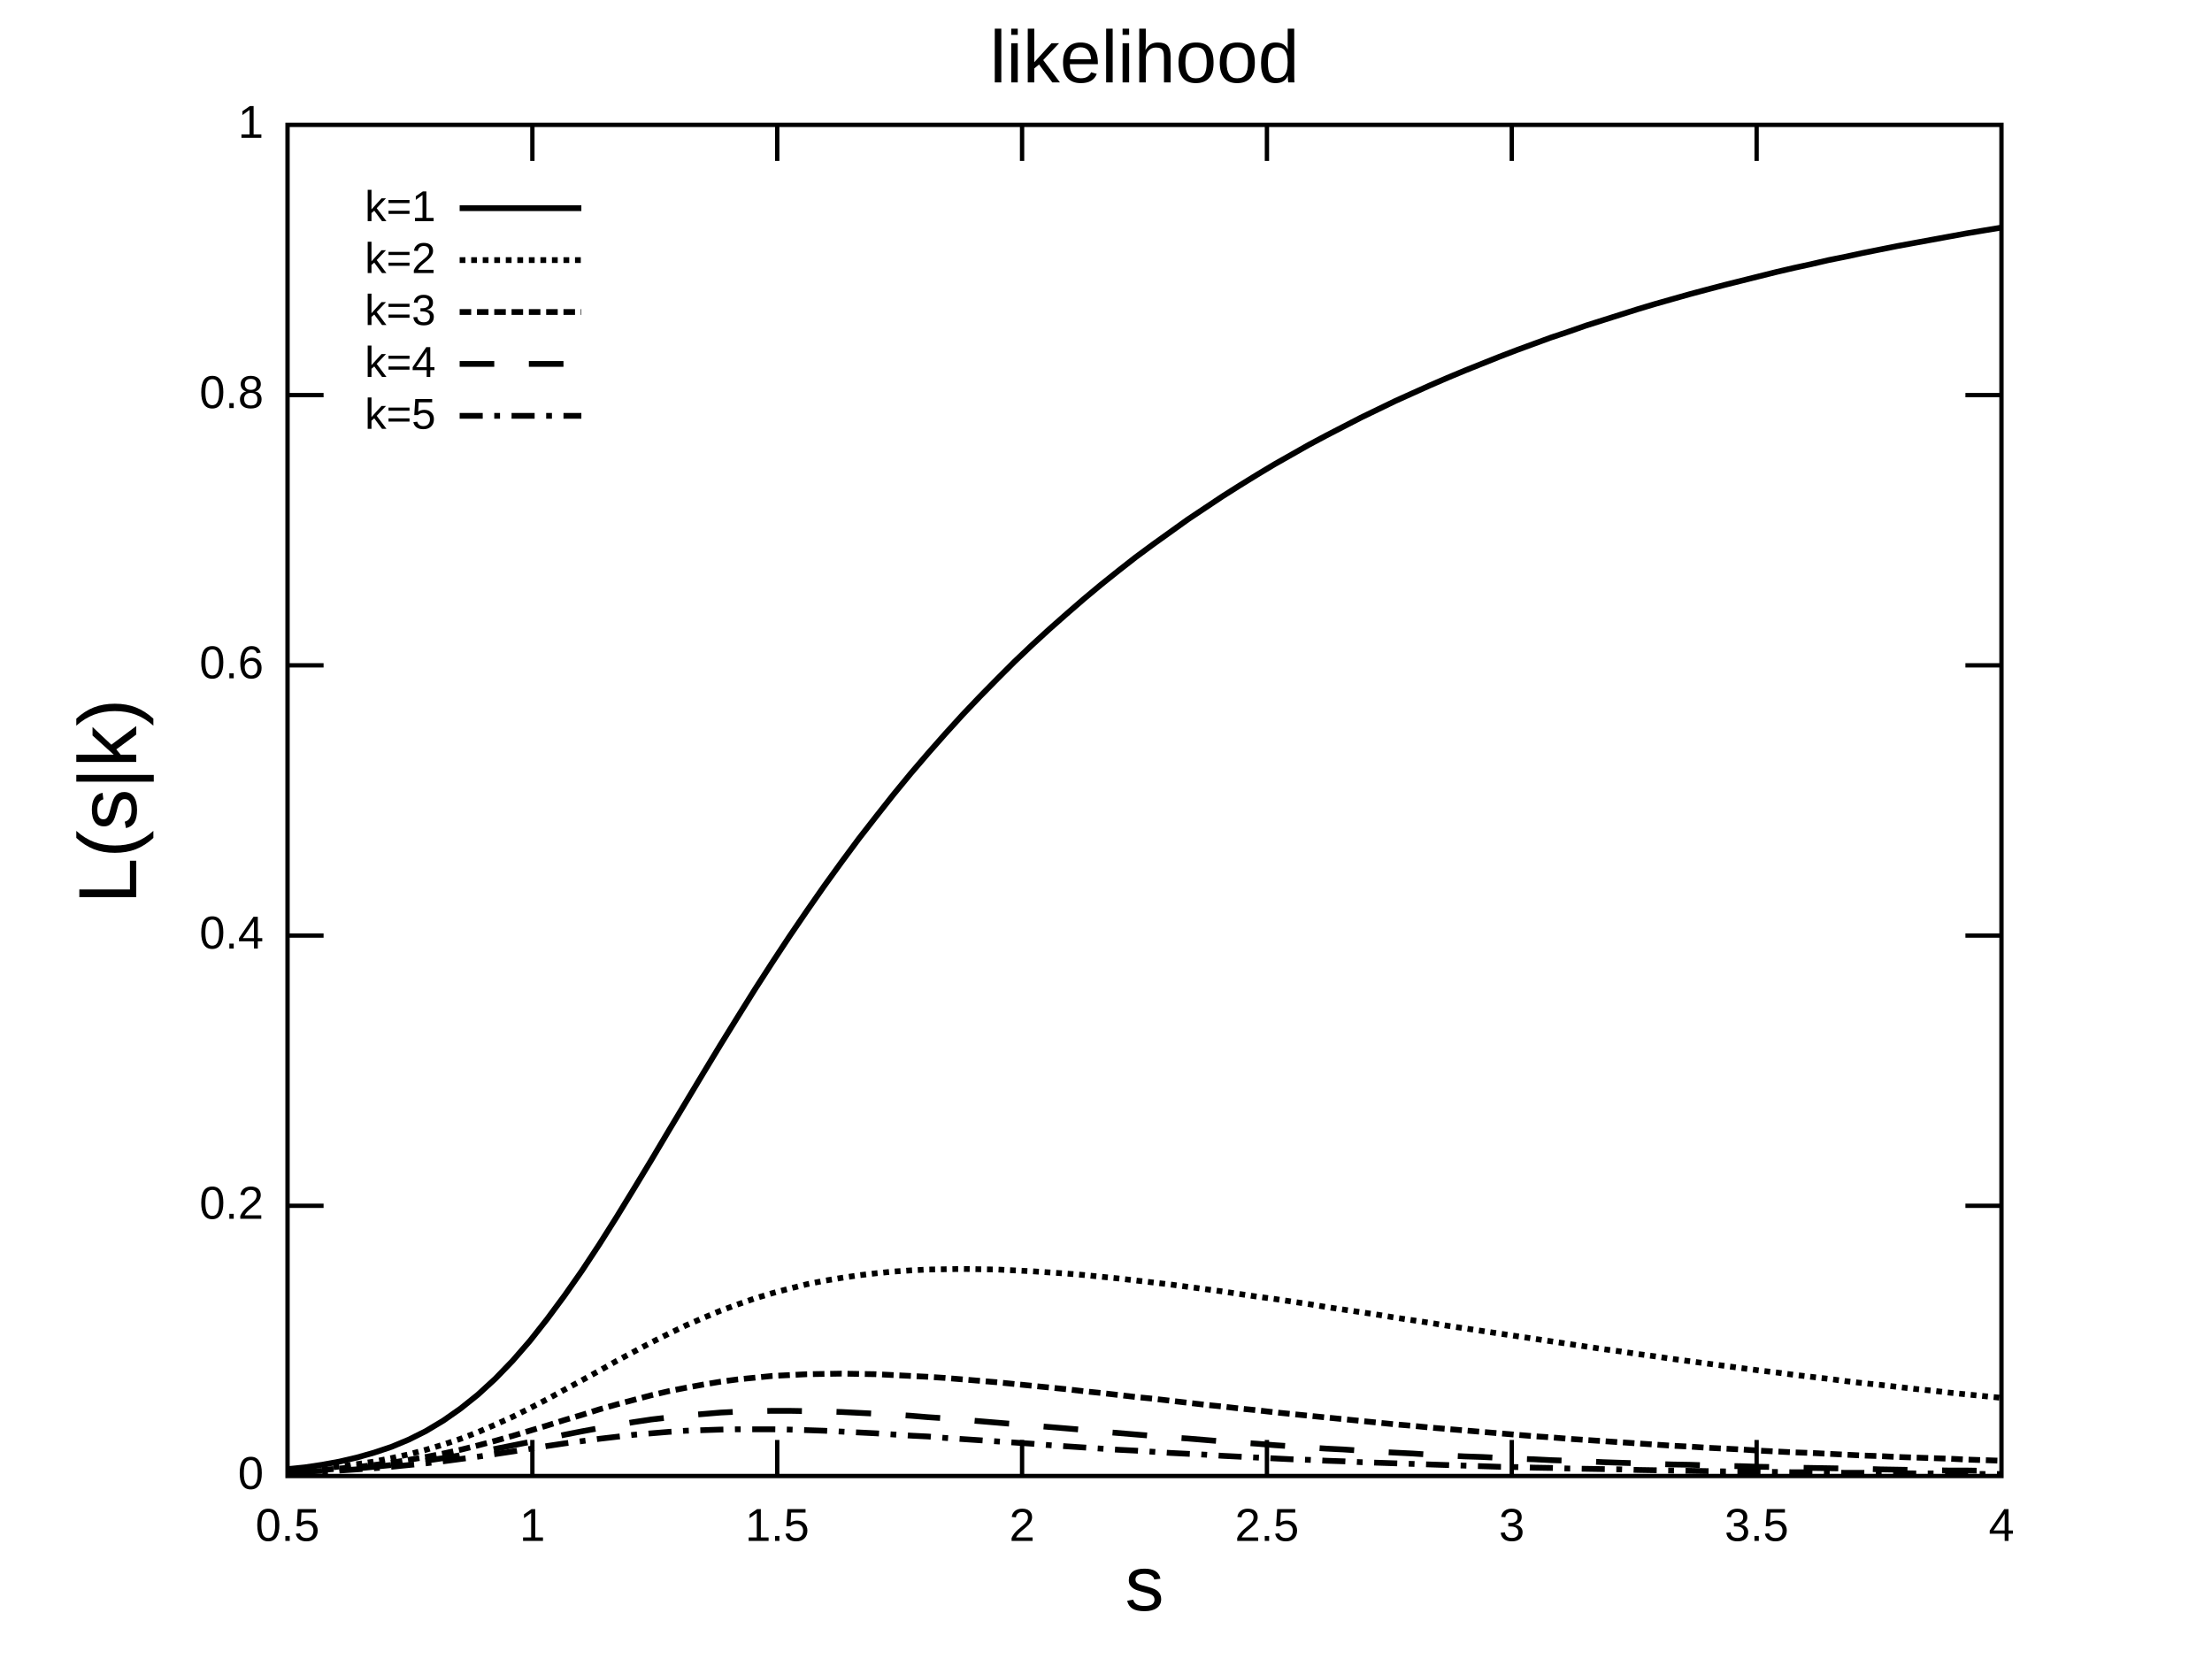
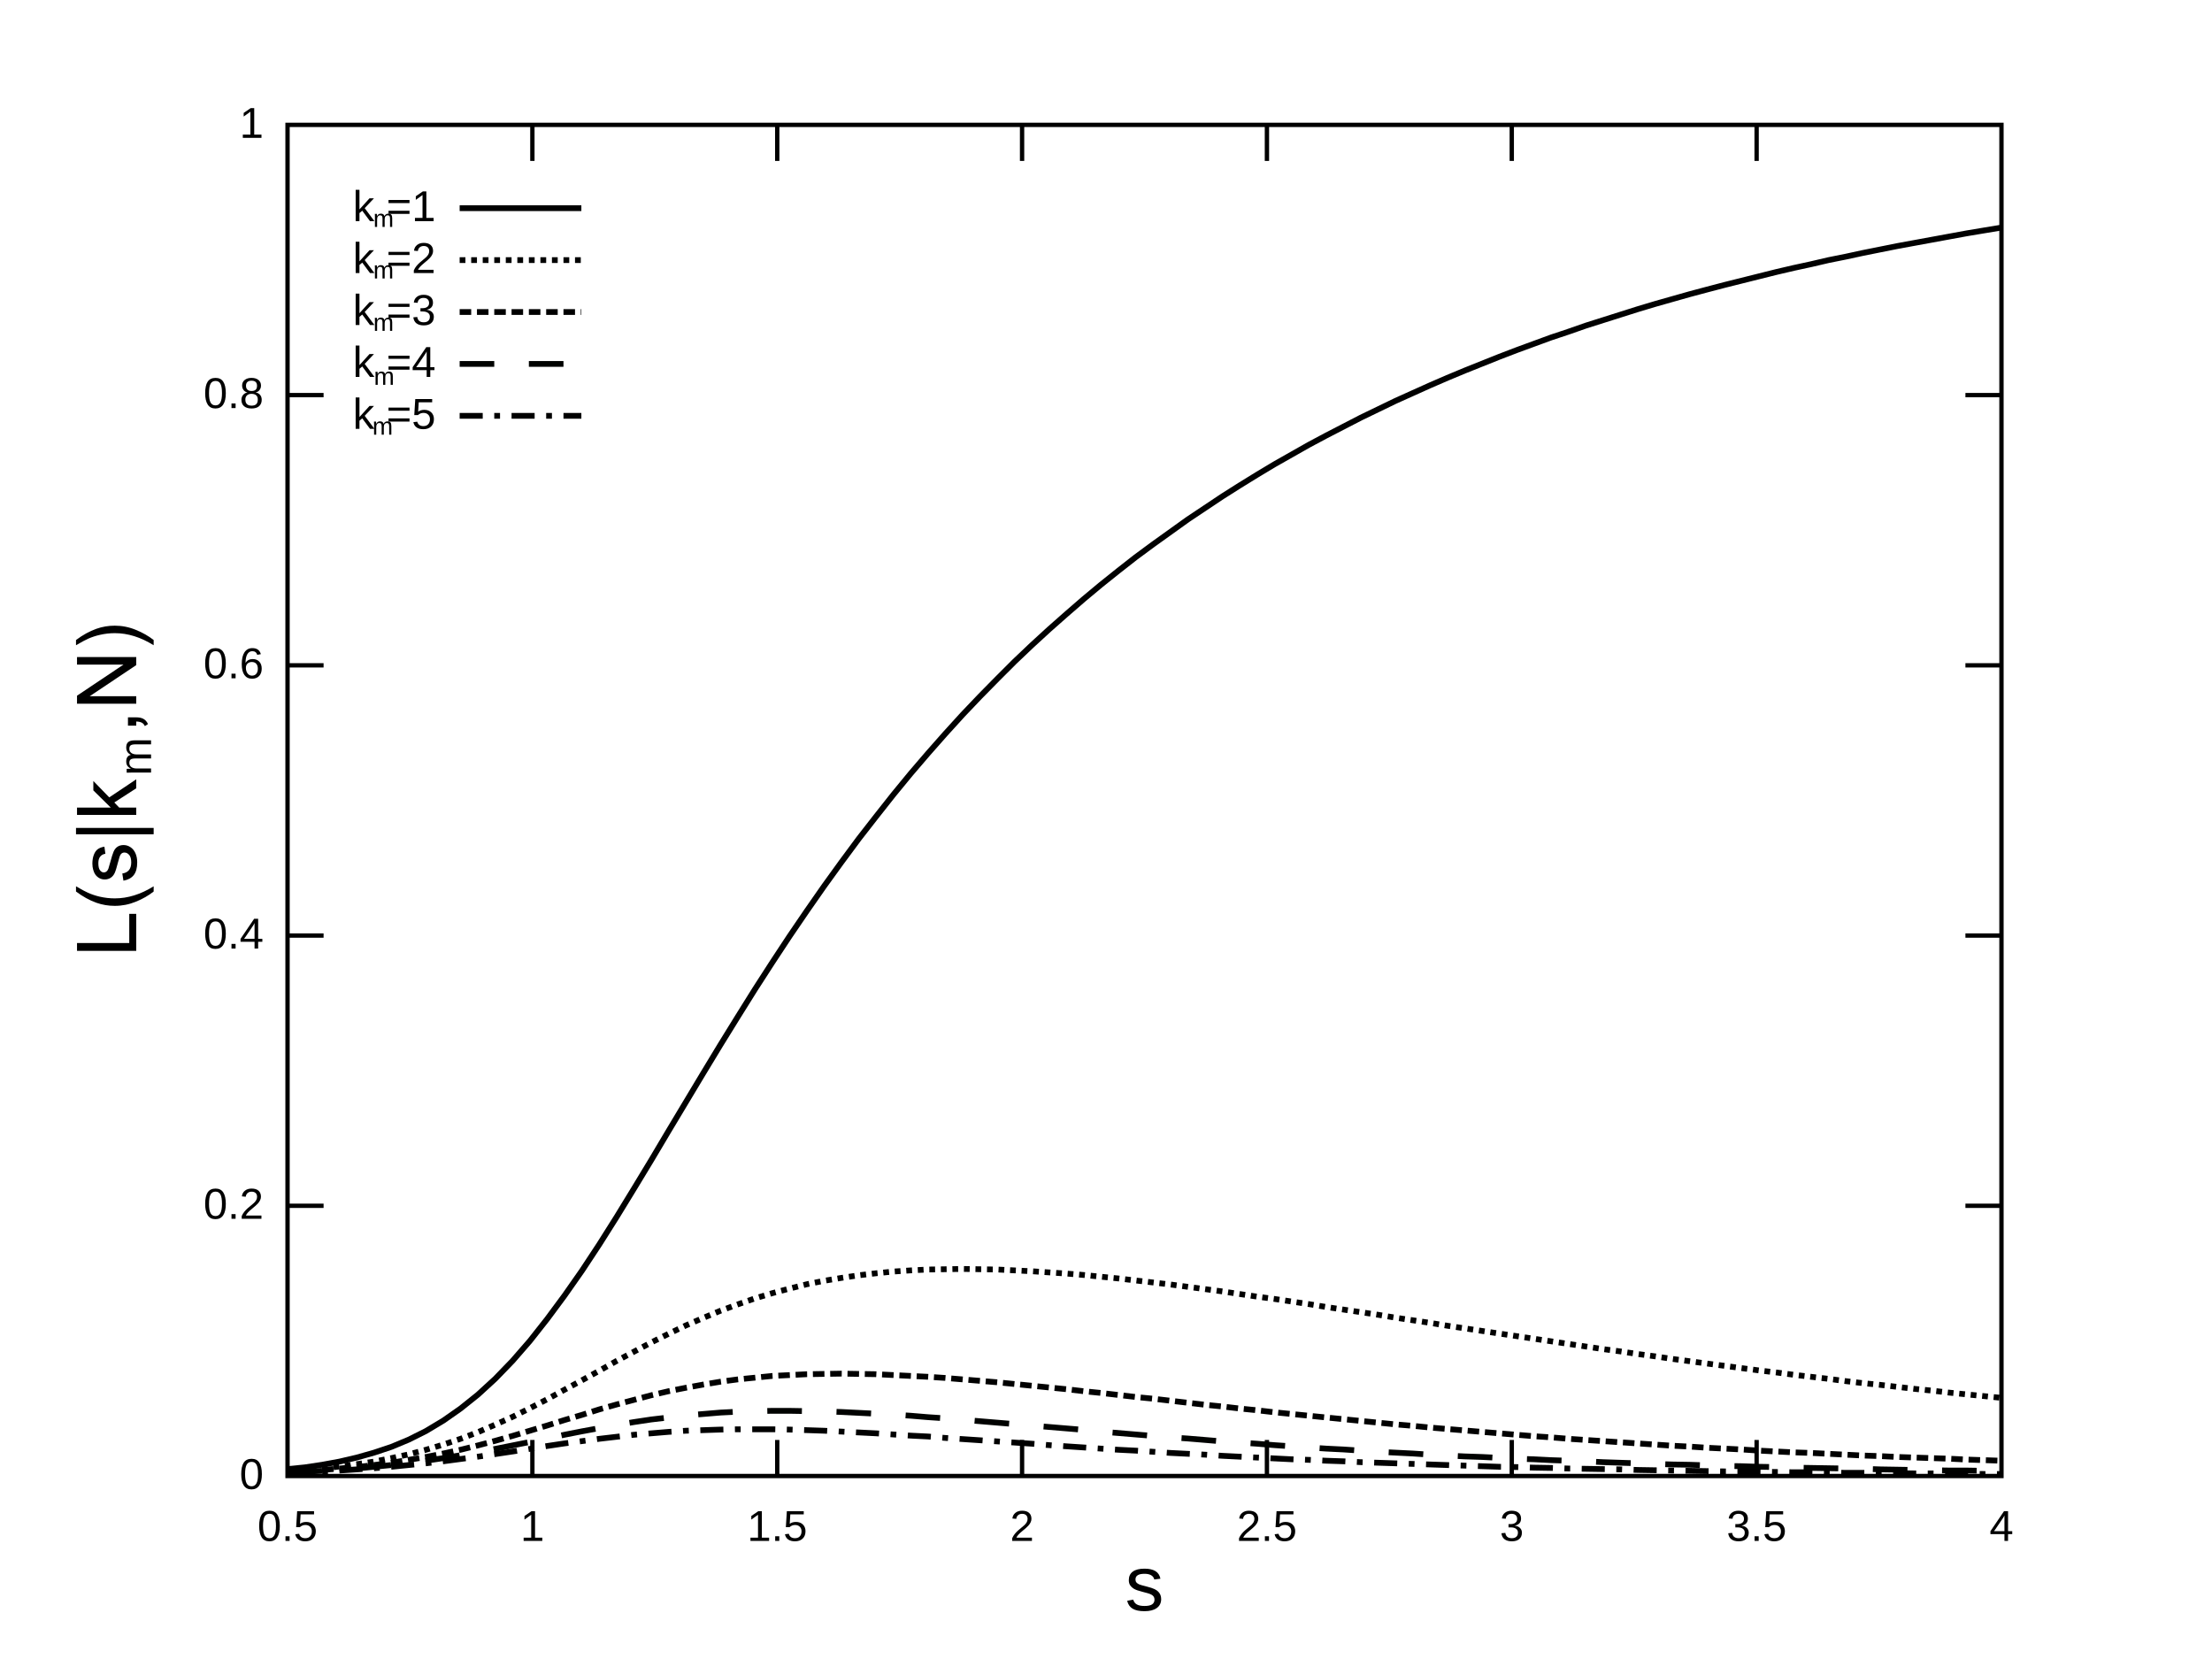
<svg xmlns="http://www.w3.org/2000/svg" xmlns:xlink="http://www.w3.org/1999/xlink" width="767" height="575" viewBox="0 0 767 575" id="svg3259" version="1.1">
  <defs id="defs3263">
    <circle id="gpDot" r="0.5" stroke-width="0.5" />
    <path id="gpPt0" stroke-width="0.222" stroke="currentColor" d="M-1,0 h2 M0,-1 v2" />
    <path id="gpPt1" stroke-width="0.222" stroke="currentColor" d="M-1,-1 L1,1 M1,-1 L-1,1" />
    <path id="gpPt2" stroke-width="0.222" stroke="currentColor" d="M-1,0 L1,0 M0,-1 L0,1 M-1,-1 L1,1 M-1,1 L1,-1" />
    <rect id="gpPt3" stroke-width="0.222" stroke="currentColor" x="-1" y="-1" width="2" height="2" />
    <rect id="gpPt4" stroke-width="0.222" stroke="currentColor" fill="currentColor" x="-1" y="-1" width="2" height="2" />
    <circle id="gpPt5" stroke-width="0.222" stroke="currentColor" cx="0" cy="0" r="1" />
    <use xlink:href="#gpPt5" id="gpPt6" fill="currentColor" stroke="none" />
    <path id="gpPt7" stroke-width="0.222" stroke="currentColor" d="M0,-1.33 L-1.33,0.67 L1.33,0.67 z" />
    <use xlink:href="#gpPt7" id="gpPt8" fill="currentColor" stroke="none" />
    <use xlink:href="#gpPt7" id="gpPt9" stroke="currentColor" transform="rotate(180)" />
    <use xlink:href="#gpPt9" id="gpPt10" fill="currentColor" stroke="none" />
    <use xlink:href="#gpPt3" id="gpPt11" stroke="currentColor" transform="rotate(45)" />
    <use xlink:href="#gpPt11" id="gpPt12" fill="currentColor" stroke="none" />
  </defs>
  <g style="fill:none; color:white; stroke:currentColor; stroke-width:1.00; stroke-linecap:butt; stroke-linejoin:miter" id="g3279" />
  <g style="fill:none; color:white; stroke:currentColor; stroke-width:0.50; stroke-linecap:butt; stroke-linejoin:miter" id="g3281" />
-   <g style="fill:none; color:black; stroke:currentColor; stroke-width:0.50; stroke-linecap:butt; stroke-linejoin:miter" id="g3283">
-     <path d="M99.7,511.8 L112.2,511.8 M694.0,511.8 L681.5,511.8 " id="path3285" />
-     <g transform="translate(91.4,516.3)" style="stroke:none; fill:rgb(0,0,0); font-family:Arial; font-size:12.00pt; text-anchor:end" id="g3287">
-       <text id="text3289">
-         <tspan id="tspan3291">0</tspan>
-       </text>
-     </g>
-     <path d="M99.7,418.1 L112.2,418.1 M694.0,418.1 L681.5,418.1 " id="path3293" style="stroke-width:1.5;stroke-miterlimit:4;stroke-dasharray:none" />
-     <g transform="translate(91.4,422.6)" style="stroke:none; fill:rgb(0,0,0); font-family:Arial; font-size:12.00pt; text-anchor:end" id="g3295">
-       <text id="text3297">
-         <tspan id="tspan3299">0.2</tspan>
-       </text>
-     </g>
-     <path d="M99.7,324.4 L112.2,324.4 M694.0,324.4 L681.5,324.4 " id="path3301" style="stroke-width:1.5;stroke-miterlimit:4;stroke-dasharray:none" />
-     <g transform="translate(91.4,328.9)" style="stroke:none; fill:rgb(0,0,0); font-family:Arial; font-size:12.00pt; text-anchor:end" id="g3303">
-       <text id="text3305">
-         <tspan id="tspan3307">0.4</tspan>
-       </text>
-     </g>
-     <path d="M99.7,230.7 L112.2,230.7 M694.0,230.7 L681.5,230.7 " id="path3309" style="stroke-width:1.5;stroke-miterlimit:4;stroke-dasharray:none" />
-     <g transform="translate(91.4,235.2)" style="stroke:none; fill:rgb(0,0,0); font-family:Arial; font-size:12.00pt; text-anchor:end" id="g3311">
-       <text id="text3313">
-         <tspan id="tspan3315">0.6</tspan>
-       </text>
-     </g>
-     <path d="M99.7,137.0 L112.2,137.0 M694.0,137.0 L681.5,137.0 " id="path3317" style="stroke-width:1.5;stroke-miterlimit:4;stroke-dasharray:none" />
-     <g transform="translate(91.4,141.5)" style="stroke:none; fill:rgb(0,0,0); font-family:Arial; font-size:12.00pt; text-anchor:end" id="g3319">
-       <text id="text3321">
-         <tspan id="tspan3323">0.8</tspan>
-       </text>
-     </g>
-     <path d="M99.7,43.3 L112.2,43.3 M694.0,43.3 L681.5,43.3 " id="path3325" />
-     <g transform="translate(91.4,47.8)" style="stroke:none; fill:rgb(0,0,0); font-family:Arial; font-size:12.00pt; text-anchor:end" id="g3327">
-       <text id="text3329">
-         <tspan id="tspan3331">1</tspan>
-       </text>
-     </g>
-     <path d="M99.7,511.8 L99.7,499.3 M99.7,43.3 L99.7,55.8 " id="path3333" />
-     <g transform="translate(99.7,534.3)" style="stroke:none; fill:rgb(0,0,0); font-family:Arial; font-size:12.00pt; text-anchor:middle" id="g3335">
-       <text id="text3337">
-         <tspan id="tspan3339">0.5</tspan>
-       </text>
-     </g>
-     <path d="M184.6,511.8 L184.6,499.3 M184.6,43.3 L184.6,55.8 " id="path3341" style="stroke-width:1.5;stroke-miterlimit:4;stroke-dasharray:none" />
-     <g transform="translate(184.6,534.3)" style="stroke:none; fill:rgb(0,0,0); font-family:Arial; font-size:12.00pt; text-anchor:middle" id="g3343">
-       <text id="text3345">
-         <tspan id="tspan3347">1</tspan>
-       </text>
-     </g>
-     <path d="M269.5,511.8 L269.5,499.3 M269.5,43.3 L269.5,55.8 " id="path3349" style="stroke-width:1.5;stroke-miterlimit:4;stroke-dasharray:none" />
-     <g transform="translate(269.5,534.3)" style="stroke:none; fill:rgb(0,0,0); font-family:Arial; font-size:12.00pt; text-anchor:middle" id="g3351">
-       <text id="text3353">
-         <tspan id="tspan3355">1.5</tspan>
-       </text>
-     </g>
-     <path d="M354.4,511.8 L354.4,499.3 M354.4,43.3 L354.4,55.8 " id="path3357" style="stroke-width:1.5;stroke-miterlimit:4;stroke-dasharray:none" />
-     <g transform="translate(354.4,534.3)" style="stroke:none; fill:rgb(0,0,0); font-family:Arial; font-size:12.00pt; text-anchor:middle" id="g3359">
-       <text id="text3361">
-         <tspan id="tspan3363">2</tspan>
-       </text>
-     </g>
-     <path d="M439.3,511.8 L439.3,499.3 M439.3,43.3 L439.3,55.8 " id="path3365" style="stroke-width:1.5;stroke-miterlimit:4;stroke-dasharray:none" />
-     <g transform="translate(439.3,534.3)" style="stroke:none; fill:rgb(0,0,0); font-family:Arial; font-size:12.00pt; text-anchor:middle" id="g3367">
-       <text id="text3369">
-         <tspan id="tspan3371">2.5</tspan>
-       </text>
-     </g>
-     <path d="M524.2,511.8 L524.2,499.3 M524.2,43.3 L524.2,55.8 " id="path3373" style="stroke-width:1.5;stroke-miterlimit:4;stroke-dasharray:none" />
-     <g transform="translate(524.2,534.3)" style="stroke:none; fill:rgb(0,0,0); font-family:Arial; font-size:12.00pt; text-anchor:middle" id="g3375">
-       <text id="text3377">
-         <tspan id="tspan3379">3</tspan>
-       </text>
-     </g>
-     <path d="M609.1,511.8 L609.1,499.3 M609.1,43.3 L609.1,55.8 " id="path3381" style="stroke-width:1.5;stroke-miterlimit:4;stroke-dasharray:none" />
-     <g transform="translate(609.1,534.3)" style="stroke:none; fill:rgb(0,0,0); font-family:Arial; font-size:12.00pt; text-anchor:middle" id="g3383">
-       <text id="text3385">
-         <tspan id="tspan3387">3.5</tspan>
-       </text>
-     </g>
-     <path d="M694.0,511.8 L694.0,499.3 M694.0,43.3 L694.0,55.8 " id="path3389" />
-     <g transform="translate(694.0,534.3)" style="stroke:none; fill:rgb(0,0,0); font-family:Arial; font-size:12.00pt; text-anchor:middle" id="g3391">
-       <text id="text3393">
-         <tspan id="tspan3395">4</tspan>
-       </text>
-     </g>
-     <path d="M99.7,43.3 L99.7,511.8 L694.0,511.8 L694.0,43.3 L99.7,43.3 Z " id="path3397" style="stroke-width:1.5;stroke-miterlimit:4;stroke-dasharray:none" />
-     <g transform="translate(53.7,277.6) rotate(-90)" style="stroke:none; fill:rgb(0,0,0); font-family:Arial; font-size:12.00pt; text-anchor:middle" id="g3399">
-       <text id="text3401" x="-0.247" y="-6.457" style="font-size:28.69px">
-         <tspan id="tspan3403">L(s|k)</tspan>
-       </text>
-     </g>
-     <g transform="translate(396.8,561.3)" style="stroke:none; fill:rgb(0,0,0); font-family:Arial; font-size:12.00pt; text-anchor:middle" id="g3405">
-       <text id="text3407" x="0.047" y="-2.891" style="font-size:26.993px">
-         <tspan id="tspan3409">s</tspan>
-       </text>
-     </g>
-     <g transform="translate(396.8,20.8)" style="stroke:none; fill:black; font-family:Arial; font-size:12.00pt; text-anchor:middle" id="g3411">
-       <text id="text3413" x="0.047" y="7.779" style="font-size:25.734px">
-         <tspan id="tspan3415">likelihood</tspan>
-       </text>
-     </g>
+   <path style="color:#000000;fill:none;stroke:currentColor;stroke-width:0.5;stroke-linecap:butt;stroke-linejoin:miter" id="path3285" d="m 99.7,511.8 12.5,0 m 581.8,0 -12.5,0" />
+   <g id="g3287" style="font-size:15px;text-anchor:end;color:#000000;fill:#000000;stroke:none;font-family:Arial" transform="translate(91.4,516.3)">
+     <text id="text3289">
+       <tspan id="tspan3291">0</tspan>
+     </text>
  </g>
+   <path style="color:#000000;fill:none;stroke:currentColor;stroke-width:1.5;stroke-linecap:butt;stroke-linejoin:miter;stroke-miterlimit:4;stroke-dasharray:none" id="path3293" d="m 99.7,418.1 12.5,0 m 581.8,0 -12.5,0" />
+   <g id="g3295" style="font-size:15px;text-anchor:end;color:#000000;fill:#000000;stroke:none;font-family:Arial" transform="translate(91.4,422.6)">
+     <text id="text3297">
+       <tspan id="tspan3299">0.2</tspan>
+     </text>
+   </g>
+   <path style="color:#000000;fill:none;stroke:currentColor;stroke-width:1.5;stroke-linecap:butt;stroke-linejoin:miter;stroke-miterlimit:4;stroke-dasharray:none" id="path3301" d="m 99.7,324.4 12.5,0 m 581.8,0 -12.5,0" />
+   <g id="g3303" style="font-size:15px;text-anchor:end;color:#000000;fill:#000000;stroke:none;font-family:Arial" transform="translate(91.4,328.9)">
+     <text id="text3305">
+       <tspan id="tspan3307">0.4</tspan>
+     </text>
+   </g>
+   <path style="color:#000000;fill:none;stroke:currentColor;stroke-width:1.5;stroke-linecap:butt;stroke-linejoin:miter;stroke-miterlimit:4;stroke-dasharray:none" id="path3309" d="m 99.7,230.7 12.5,0 m 581.8,0 -12.5,0" />
+   <g id="g3311" style="font-size:15px;text-anchor:end;color:#000000;fill:#000000;stroke:none;font-family:Arial" transform="translate(91.4,235.2)">
+     <text id="text3313">
+       <tspan id="tspan3315">0.6</tspan>
+     </text>
+   </g>
+   <path style="color:#000000;fill:none;stroke:currentColor;stroke-width:1.5;stroke-linecap:butt;stroke-linejoin:miter;stroke-miterlimit:4;stroke-dasharray:none" id="path3317" d="m 99.7,137 12.5,0 m 581.8,0 -12.5,0" />
+   <g id="g3319" style="font-size:15px;text-anchor:end;color:#000000;fill:#000000;stroke:none;font-family:Arial" transform="translate(91.4,141.5)">
+     <text id="text3321">
+       <tspan id="tspan3323">0.8</tspan>
+     </text>
+   </g>
+   <path style="color:#000000;fill:none;stroke:currentColor;stroke-width:0.5;stroke-linecap:butt;stroke-linejoin:miter" id="path3325" d="m 99.7,43.3 12.5,0 m 581.8,0 -12.5,0" />
+   <g id="g3327" style="font-size:15px;text-anchor:end;color:#000000;fill:#000000;stroke:none;font-family:Arial" transform="translate(91.4,47.8)">
+     <text id="text3329">
+       <tspan id="tspan3331">1</tspan>
+     </text>
+   </g>
+   <path style="color:#000000;fill:none;stroke:currentColor;stroke-width:0.5;stroke-linecap:butt;stroke-linejoin:miter" id="path3333" d="m 99.7,511.8 0,-12.5 m 0,-456 0,12.5" />
+   <g id="g3335" style="font-size:15px;text-anchor:middle;color:#000000;fill:#000000;stroke:none;font-family:Arial" transform="translate(99.7,534.3)">
+     <text id="text3337">
+       <tspan id="tspan3339">0.5</tspan>
+     </text>
+   </g>
+   <path style="color:#000000;fill:none;stroke:currentColor;stroke-width:1.5;stroke-linecap:butt;stroke-linejoin:miter;stroke-miterlimit:4;stroke-dasharray:none" id="path3341" d="m 184.6,511.8 0,-12.5 m 0,-456 0,12.5" />
+   <g id="g3343" style="font-size:15px;text-anchor:middle;color:#000000;fill:#000000;stroke:none;font-family:Arial" transform="translate(184.6,534.3)">
+     <text id="text3345">
+       <tspan id="tspan3347">1</tspan>
+     </text>
+   </g>
+   <path style="color:#000000;fill:none;stroke:currentColor;stroke-width:1.5;stroke-linecap:butt;stroke-linejoin:miter;stroke-miterlimit:4;stroke-dasharray:none" id="path3349" d="m 269.5,511.8 0,-12.5 m 0,-456 0,12.5" />
+   <g id="g3351" style="font-size:15px;text-anchor:middle;color:#000000;fill:#000000;stroke:none;font-family:Arial" transform="translate(269.5,534.3)">
+     <text id="text3353">
+       <tspan id="tspan3355">1.5</tspan>
+     </text>
+   </g>
+   <path style="color:#000000;fill:none;stroke:currentColor;stroke-width:1.5;stroke-linecap:butt;stroke-linejoin:miter;stroke-miterlimit:4;stroke-dasharray:none" id="path3357" d="m 354.4,511.8 0,-12.5 m 0,-456 0,12.5" />
+   <g id="g3359" style="font-size:15px;text-anchor:middle;color:#000000;fill:#000000;stroke:none;font-family:Arial" transform="translate(354.4,534.3)">
+     <text id="text3361">
+       <tspan id="tspan3363">2</tspan>
+     </text>
+   </g>
+   <path style="color:#000000;fill:none;stroke:currentColor;stroke-width:1.5;stroke-linecap:butt;stroke-linejoin:miter;stroke-miterlimit:4;stroke-dasharray:none" id="path3365" d="m 439.3,511.8 0,-12.5 m 0,-456 0,12.5" />
+   <g id="g3367" style="font-size:15px;text-anchor:middle;color:#000000;fill:#000000;stroke:none;font-family:Arial" transform="translate(439.3,534.3)">
+     <text id="text3369">
+       <tspan id="tspan3371">2.5</tspan>
+     </text>
+   </g>
+   <path style="color:#000000;fill:none;stroke:currentColor;stroke-width:1.5;stroke-linecap:butt;stroke-linejoin:miter;stroke-miterlimit:4;stroke-dasharray:none" id="path3373" d="m 524.2,511.8 0,-12.5 m 0,-456 0,12.5" />
+   <g id="g3375" style="font-size:15px;text-anchor:middle;color:#000000;fill:#000000;stroke:none;font-family:Arial" transform="translate(524.2,534.3)">
+     <text id="text3377">
+       <tspan id="tspan3379">3</tspan>
+     </text>
+   </g>
+   <path style="color:#000000;fill:none;stroke:currentColor;stroke-width:1.5;stroke-linecap:butt;stroke-linejoin:miter;stroke-miterlimit:4;stroke-dasharray:none" id="path3381" d="m 609.1,511.8 0,-12.5 m 0,-456 0,12.5" />
+   <g id="g3383" style="font-size:15px;text-anchor:middle;color:#000000;fill:#000000;stroke:none;font-family:Arial" transform="translate(609.1,534.3)">
+     <text id="text3385">
+       <tspan id="tspan3387">3.5</tspan>
+     </text>
+   </g>
+   <path style="color:#000000;fill:none;stroke:currentColor;stroke-width:0.5;stroke-linecap:butt;stroke-linejoin:miter" id="path3389" d="m 694,511.8 0,-12.5 m 0,-456 0,12.5" />
+   <g id="g3391" style="font-size:15px;text-anchor:middle;color:#000000;fill:#000000;stroke:none;font-family:Arial" transform="translate(694,534.3)">
+     <text id="text3393">
+       <tspan id="tspan3395">4</tspan>
+     </text>
+   </g>
+   <path style="color:#000000;fill:none;stroke:currentColor;stroke-width:1.5;stroke-linecap:butt;stroke-linejoin:miter;stroke-miterlimit:4;stroke-dasharray:none" id="path3397" d="m 99.7,43.3 0,468.5 594.3,0 0,-468.5 -594.3,0 z" />
+   <g id="g3405" style="font-size:15px;text-anchor:middle;color:#000000;fill:#000000;stroke:none;font-family:Arial" transform="translate(396.8,561.3)">
+     <text style="font-size:26.993px" y="-2.891" x="0.047" id="text3407">
+       <tspan id="tspan3409">s</tspan>
+     </text>
+   </g>
+   <g id="g3411" style="font-size:15px;text-anchor:middle;color:#000000;fill:#000000;stroke:none;font-family:Arial" transform="translate(396.8,20.8)" />
  <a xlink:title="Plot #1" id="a3417">
    <g style="fill:none; color:red; stroke:currentColor; stroke-width:0.50; stroke-linecap:butt; stroke-linejoin:miter" id="g3419">
      <g transform="translate(626.9,65.8)" style="stroke:none; fill:black; font-family:Arial; font-size:12.00pt; text-anchor:end" id="g3421" />
      <path style="stroke:#000000;stroke-opacity:1;stroke-width:2;stroke-miterlimit:4;stroke-dasharray:none" d="m 99.7,509.4 6,-0.6 6,-0.9 6,-1.1 6,-1.4 6,-1.7 6,-2 6,-2.5 6,-3 6,-3.6 6,-4.2 6,-4.8 6,-5.5 6,-6.2 6,-6.9 6,-7.6 6,-8.1 6.1,-8.7 6,-9.1 6,-9.5 6,-9.8 6,-9.9 6,-10.1 6,-10 6,-10 6,-9.9 6,-9.7 6,-9.6 6,-9.3 6,-9.1 6,-8.8 6,-8.6 6,-8.3 6,-8.1 6,-7.7 6,-7.6 6,-7.3 6,-7 6,-6.8 6,-6.6 6,-6.3 6,-6.1 6,-6 6,-5.7 6,-5.5 6,-5.3 6,-5.2 6,-5 6,-4.8 6,-4.7 6.1,-4.5 6,-4.3 6,-4.3 6,-4 6,-4 6,-3.8 6,-3.7 6,-3.6 6,-3.4 6,-3.4 6,-3.2 6,-3.1 6,-3.1 6,-2.9 6,-2.9 6,-2.7 6,-2.7 6,-2.6 6,-2.5 6,-2.4 6,-2.4 6,-2.3 6,-2.2 6,-2.2 6,-2 6,-2.1 6,-1.9 6,-1.9 6,-1.9 6,-1.8 6,-1.7 6,-1.7 6,-1.6 6.1,-1.6 6,-1.5 6,-1.5 6,-1.5 6,-1.4 6,-1.3 6,-1.4 6,-1.2 6,-1.3 6,-1.2 6,-1.2 6,-1.1 6,-1.1 6,-1.1 6,-1.1 6,-1 6,-1" id="path3427" />
    </g>
  </a>
  <a xlink:title="Plot #2" id="a3429">
    <g style="fill:none; color:green; stroke:currentColor; stroke-width:0.50; stroke-linecap:butt; stroke-linejoin:miter" id="g3431">
      <g transform="translate(626.9,83.8)" style="stroke:none; fill:black; font-family:Arial; font-size:12.00pt; text-anchor:end" id="g3433" />
      <path style="stroke-width:2;stroke-miterlimit:4;stroke-dasharray:2,2;stroke:#000000;stroke-opacity:1;stroke-dashoffset:0" d="m 99.7,510.1 6,-0.4 6,-0.5 6,-0.7 6,-0.8 6,-0.9 6,-1.2 6,-1.3 6,-1.6 6,-1.8 6,-2 6,-2.3 6,-2.6 6,-2.7 6,-3 6,-3.1 6,-3.3 6.1,-3.3 6,-3.3 6,-3.4 6,-3.2 6,-3.2 6,-3 6,-2.9 6,-2.6 6,-2.5 6,-2.2 6,-2.1 6,-1.8 6,-1.6 6,-1.5 6,-1.2 6,-1 6,-0.9 6,-0.7 6,-0.6 6,-0.4 6,-0.3 6,-0.1 6,-0.1 6,0.1 6,0.1 6,0.3 6,0.3 6,0.4 6,0.4 6,0.5 6,0.6 6,0.6 6,0.7 6.1,0.7 6,0.7 6,0.8 6,0.8 6,0.8 6,0.9 6,0.9 6,0.8 6,0.9 6,0.9 6,1 6,0.9 6,0.9 6,0.9 6,1 6,0.9 6,0.9 6,1 6,0.9 6,0.9 6,0.9 6,0.9 6,0.9 6,0.9 6,0.9 6,0.9 6,0.9 6,0.8 6,0.9 6,0.8 6,0.9 6,0.8 6,0.8 6.1,0.8 6,0.8 6,0.8 6,0.7 6,0.8 6,0.7 6,0.7 6,0.8 6,0.7 6,0.6 6,0.7 6,0.7 6,0.6 6,0.7 6,0.6 6,0.6 6,0.6" id="path3439" />
    </g>
  </a>
  <a xlink:title="Plot #3" id="a3441">
    <g style="fill:none; color:blue; stroke:currentColor; stroke-width:0.50; stroke-linecap:butt; stroke-linejoin:miter" id="g3443">
      <g transform="translate(626.9,101.8)" style="stroke:none; fill:black; font-family:Arial; font-size:12.00pt; text-anchor:end" id="g3445" />
      <path style="stroke-width:2;stroke-miterlimit:4;stroke-dasharray:4, 2;stroke-dashoffset:0;stroke:#000000;stroke-opacity:1" d="m 99.7,510.4 6,-0.3 6,-0.4 6,-0.5 6,-0.5 6,-0.7 6,-0.8 6,-1 6,-1 6,-1.2 6,-1.3 6,-1.5 6,-1.6 6,-1.7 6,-1.8 6,-1.8 6,-1.9 6.1,-1.8 6,-1.9 6,-1.7 6,-1.6 6,-1.6 6,-1.4 6,-1.2 6,-1.1 6,-1 6,-0.8 6,-0.6 6,-0.6 6,-0.3 6,-0.3 6,-0.1 6,-0.1 6,0.1 6,0.1 6,0.3 6,0.3 6,0.3 6,0.4 6,0.5 6,0.5 6,0.5 6,0.6 6,0.6 6,0.6 6,0.6 6,0.7 6,0.6 6,0.7 6,0.7 6.1,0.6 6,0.7 6,0.7 6,0.7 6,0.6 6,0.7 6,0.6 6,0.7 6,0.6 6,0.6 6,0.6 6,0.6 6,0.6 6,0.6 6,0.6 6,0.5 6,0.6 6,0.5 6,0.5 6,0.5 6,0.5 6,0.5 6,0.5 6,0.4 6,0.5 6,0.4 6,0.4 6,0.4 6,0.4 6,0.4 6,0.4 6,0.3 6,0.4 6.1,0.3 6,0.3 6,0.4 6,0.3 6,0.3 6,0.2 6,0.3 6,0.3 6,0.3 6,0.2 6,0.3 6,0.2 6,0.2 6,0.2 6,0.3 6,0.2 6,0.2" id="path3451" />
    </g>
  </a>
  <a xlink:title="Plot #4" id="a3453">
    <g style="fill:none; color:cyan; stroke:currentColor; stroke-width:0.50; stroke-linecap:butt; stroke-linejoin:miter" id="g3455">
      <g transform="translate(626.9,119.8)" style="stroke:none; fill:black; font-family:Arial; font-size:12.00pt; text-anchor:end" id="g3457" />
      <path style="stroke-width:2;stroke-miterlimit:4;stroke-dasharray:12, 12;stroke-dashoffset:0;stroke:#000200;stroke-opacity:1" d="m 99.7,510.6 6,-0.3 6,-0.3 6,-0.4 6,-0.4 6,-0.6 6,-0.6 6,-0.7 6,-0.8 6,-0.9 6,-1 6,-1 6,-1.2 6,-1.2 6,-1.2 6,-1.2 6,-1.3 6.1,-1.2 6,-1.1 6,-1.1 6,-1 6,-0.9 6,-0.7 6,-0.7 6,-0.5 6,-0.5 6,-0.3 6,-0.2 6,-0.1 6,0 6,0.1 6,0.1 6,0.2 6,0.3 6,0.3 6,0.3 6,0.4 6,0.5 6,0.4 6,0.5 6,0.5 6,0.5 6,0.5 6,0.5 6,0.5 6,0.5 6,0.5 6,0.6 6,0.5 6,0.5 6.1,0.5 6,0.5 6,0.4 6,0.5 6,0.5 6,0.4 6,0.4 6,0.5 6,0.4 6,0.4 6,0.4 6,0.3 6,0.4 6,0.4 6,0.3 6,0.3 6,0.4 6,0.3 6,0.3 6,0.2 6,0.3 6,0.3 6,0.2 6,0.3 6,0.2 6,0.2 6,0.3 6,0.2 6,0.2 6,0.2 6,0.2 6,0.1 6,0.2 6.1,0.2 6,0.1 6,0.2 6,0.1 6,0.2 6,0.1 6,0.1 6,0.1 6,0.1 6,0.2 6,0.1 6,0.1 6,0.1 6,0.1 6,0 6,0.1 6,0.1" id="path3463" />
    </g>
  </a>
  <a xlink:title="Plot #5" id="a3465">
    <g style="fill:none; color:#157545; stroke:currentColor; stroke-width:0.50; stroke-linecap:butt; stroke-linejoin:miter" id="g3467">
      <g transform="translate(626.9,137.8)" style="stroke:none; fill:black; font-family:Arial; font-size:12.00pt; text-anchor:end" id="g3469" />
      <g id="g3318">
-         <text id="text3423" style="font-size:15px;text-anchor:end;color:#ff0000;fill:#000000;stroke:none;font-family:Arial" x="151.083" y="76.688">
-           <tspan id="tspan3425">k=1</tspan>
+         <text id="text3423" style="font-size:15px;text-anchor:end;color:#ff0000;fill:#000000;stroke:none;font-family:Arial;-inkscape-font-specification:Arial;font-weight:normal;font-style:normal;font-stretch:normal;font-variant:normal;text-align:end;writing-mode:lr;line-height:125%" x="151.083" y="76.688">
+           <tspan id="tspan3263">k  =1</tspan>
        </text>
        <path id="path3302" d="m 159.383,72.188 42.2,0" style="color:#ff0000;fill:none;stroke:#000000;stroke-width:2;stroke-linecap:butt;stroke-linejoin:miter;stroke-miterlimit:4;stroke-opacity:1;stroke-dasharray:none" />
-         <text id="text3435" style="font-size:15px;text-anchor:end;color:#008000;fill:#000000;stroke:none;font-family:Arial" x="151.083" y="94.688">
-           <tspan id="tspan3437">k=2</tspan>
+         <text id="text3435" style="font-size:15px;text-anchor:end;color:#008000;fill:#000000;stroke:none;font-family:Arial;-inkscape-font-specification:Arial;font-weight:normal;font-style:normal;font-stretch:normal;font-variant:normal;text-align:end;writing-mode:lr;line-height:125%" x="151.083" y="94.688">
+           <tspan id="tspan3265">k  =2</tspan>
        </text>
        <path id="path3298" d="m 159.383,90.188 42.2,0" style="color:#008000;fill:none;stroke:#000000;stroke-width:2;stroke-linecap:butt;stroke-linejoin:miter;stroke-miterlimit:4;stroke-opacity:1;stroke-dasharray:2, 2;stroke-dashoffset:0" />
-         <text id="text3447" style="font-size:15px;text-anchor:end;color:#0000ff;fill:#000000;stroke:none;font-family:Arial" x="151.083" y="112.688">
-           <tspan id="tspan3449">k=3</tspan>
+         <text id="text3447" style="font-size:15px;text-anchor:end;color:#0000ff;fill:#000000;stroke:none;font-family:Arial;-inkscape-font-specification:Arial;font-weight:normal;font-style:normal;font-stretch:normal;font-variant:normal;text-align:end;writing-mode:lr;line-height:125%" x="151.083" y="112.688">
+           <tspan id="tspan3267">k  =3</tspan>
        </text>
        <path id="path3294" d="m 159.383,108.188 42.2,0" style="color:#0000ff;fill:none;stroke:#000000;stroke-width:2;stroke-linecap:butt;stroke-linejoin:miter;stroke-miterlimit:4;stroke-opacity:1;stroke-dasharray:4, 2;stroke-dashoffset:0" />
-         <text id="text3459" style="font-size:15px;text-anchor:end;color:#00ffff;fill:#000000;stroke:none;font-family:Arial" x="151.083" y="130.688">
-           <tspan id="tspan3461">k=4</tspan>
+         <text id="text3459" style="font-size:15px;text-anchor:end;color:#00ffff;fill:#000000;stroke:none;font-family:Arial;-inkscape-font-specification:Arial;font-weight:normal;font-style:normal;font-stretch:normal;font-variant:normal;text-align:end;writing-mode:lr;line-height:125%" x="151.083" y="130.688">
+           <tspan id="tspan3271">k  =4</tspan>
        </text>
        <path id="path3290" d="m 159.383,126.188 42.2,0" style="color:#00ffff;fill:none;stroke:#000200;stroke-width:2;stroke-linecap:butt;stroke-linejoin:miter;stroke-miterlimit:4;stroke-opacity:1;stroke-dasharray:12, 12;stroke-dashoffset:0" />
-         <text id="text3471" style="font-size:15px;text-anchor:end;color:#157545;fill:#000000;stroke:none;font-family:Arial" x="151.083" y="148.688">
-           <tspan id="tspan3473">k=5</tspan>
+         <text id="text3471" style="font-size:15px;text-anchor:end;color:#157545;fill:#000000;stroke:none;font-family:Arial;-inkscape-font-specification:Arial;font-weight:normal;font-style:normal;font-stretch:normal;font-variant:normal;text-align:end;writing-mode:lr;line-height:125%" x="151.083" y="148.688">
+           <tspan id="tspan3269">k  =5</tspan>
        </text>
        <path id="path3286" d="m 159.383,144.188 42.2,0" style="stroke:#000000;stroke-width:2;stroke-miterlimit:4;stroke-opacity:1;stroke-dasharray:8, 4, 2, 4;stroke-dashoffset:0" />
      </g>
      <path style="stroke-width:2;stroke-miterlimit:4;stroke-dasharray:8, 4, 2, 4;stroke-dashoffset:0;stroke:#000000;stroke-opacity:1" d="m 99.7,510.7 6,-0.2 6,-0.3 6,-0.3 6,-0.4 6,-0.4 6,-0.5 6,-0.6 6,-0.6 6,-0.7 6,-0.8 6,-0.8 6,-0.9 6,-0.9 6,-0.9 6,-1 6,-0.9 6.1,-0.8 6,-0.8 6,-0.7 6,-0.7 6,-0.5 6,-0.5 6,-0.4 6,-0.2 6,-0.2 6,-0.1 6,0 6,0 6,0.1 6,0.2 6,0.2 6,0.3 6,0.3 6,0.3 6,0.4 6,0.4 6,0.3 6,0.5 6,0.4 6,0.4 6,0.4 6,0.4 6,0.4 6,0.5 6,0.4 6,0.4 6,0.4 6,0.4 6,0.3 6.1,0.4 6,0.4 6,0.3 6,0.3 6,0.4 6,0.3 6,0.3 6,0.3 6,0.3 6,0.2 6,0.3 6,0.2 6,0.3 6,0.2 6,0.2 6,0.2 6,0.2 6,0.2 6,0.2 6,0.2 6,0.2 6,0.1 6,0.2 6,0.1 6,0.2 6,0.1 6,0.1 6,0.1 6,0.2 6,0.1 6,0.1 6,0.1 6,0.1 6.1,0.1 6,0 6,0.1 6,0.1 6,0.1 6,0 6,0.1 6,0.1 6,0 6,0.1 6,0 6,0.1 6,0 6,0.1 6,0 6,0.1 6,0" id="path3475" />
    </g>
  </a>
  <a xlink:title="Plot #6" id="a3477">
    <g style="fill:none; color:#000094; stroke:currentColor; stroke-width:0.50; stroke-linecap:butt; stroke-linejoin:miter" id="g3479">
      <g transform="translate(626.9,155.8)" style="stroke:none; fill:black; font-family:Arial; font-size:12.00pt; text-anchor:end" id="g3481" />
    </g>
  </a>
  <g style="fill:none; color:black; stroke:currentColor; stroke-width:0.50; stroke-linecap:butt; stroke-linejoin:miter" id="g3489" />
+   <g id="g3250">
+     <path d="m 47.243,329.707 -20.537,0 0,-2.718 18.113,0 0,-10.114 2.424,0 0,12.832" style="font-size:28.69px;font-style:normal;font-variant:normal;font-weight:normal;font-stretch:normal;text-align:center;line-height:125%;writing-mode:lr-tb;text-anchor:middle;color:#000000;fill:#000000;stroke:none;font-family:Arial;-inkscape-font-specification:Arial" id="path3226" />
+     <path d="m 53.28,309.129 c -1.756,1.392 -3.81,2.568 -6.164,3.53 -2.353,0.962 -4.791,1.443 -7.313,1.443 -2.223,0 -4.352,-0.36 -6.388,-1.079 -2.363,-0.841 -4.716,-2.139 -7.06,-3.894 l 0,-1.807 c 1.943,1.13 3.329,1.877 4.161,2.241 1.289,0.57 2.634,1.018 4.034,1.345 1.746,0.402 3.502,0.602 5.267,0.602 4.492,0 8.98,-1.396 13.462,-4.189 l 0,1.807" style="font-size:28.69px;font-style:normal;font-variant:normal;font-weight:normal;font-stretch:normal;text-align:center;line-height:125%;writing-mode:lr-tb;text-anchor:middle;color:#000000;fill:#000000;stroke:none;font-family:Arial;-inkscape-font-specification:Arial" id="path3228" />
+     <path d="m 42.802,305.374 -0.392,-2.494 c 0.999,-0.14 1.765,-0.528 2.297,-1.163 0.532,-0.644 0.798,-1.541 0.798,-2.69 2e-6,-1.158 -0.233,-2.017 -0.7,-2.578 -0.476,-0.56 -1.032,-0.841 -1.667,-0.841 -0.57,10e-6 -1.018,0.247 -1.345,0.742 -0.224,0.346 -0.509,1.205 -0.855,2.578 -0.467,1.849 -0.869,3.133 -1.205,3.852 -0.346,0.71 -0.817,1.251 -1.415,1.625 -0.607,0.364 -1.275,0.546 -2.003,0.546 -0.663,0 -1.275,-0.149 -1.835,-0.448 -0.57,-0.308 -1.041,-0.724 -1.415,-1.247 -0.289,-0.392 -0.532,-0.925 -0.728,-1.597 -0.205,-0.682 -0.308,-1.41 -0.308,-2.185 1.5e-5,-1.167 0.168,-2.19 0.504,-3.068 0.336,-0.887 0.794,-1.541 1.373,-1.961 0.57,-0.42 1.336,-0.71 2.297,-0.869 l 0.336,2.466 c -0.766,0.112 -1.363,0.439 -1.793,0.981 -0.43,0.532 -0.644,1.289 -0.644,2.269 1.3e-5,1.158 0.191,1.985 0.574,2.48 0.383,0.495 0.831,0.742 1.345,0.742 0.327,1e-5 0.621,-0.103 0.883,-0.308 0.271,-0.205 0.495,-0.528 0.672,-0.967 0.093,-0.252 0.308,-0.995 0.644,-2.227 0.476,-1.784 0.869,-3.026 1.177,-3.726 0.299,-0.71 0.738,-1.265 1.317,-1.667 0.579,-0.402 1.298,-0.602 2.157,-0.602 0.841,10e-6 1.634,0.247 2.381,0.742 0.738,0.486 1.312,1.191 1.723,2.115 0.402,0.925 0.602,1.971 0.602,3.138 -1e-6,1.933 -0.402,3.409 -1.205,4.427 -0.803,1.009 -1.994,1.653 -3.572,1.933" style="font-size:28.69px;font-style:normal;font-variant:normal;font-weight:normal;font-stretch:normal;text-align:center;line-height:125%;writing-mode:lr-tb;text-anchor:middle;color:#000000;fill:#000000;stroke:none;font-family:Arial;-inkscape-font-specification:Arial" id="path3230" />
+     <path d="m 53.28,289.278 -26.925,0 0,-2.199 26.925,0 0,2.199" style="font-size:28.69px;font-style:normal;font-variant:normal;font-weight:normal;font-stretch:normal;text-align:center;line-height:125%;writing-mode:lr-tb;text-anchor:middle;color:#000000;fill:#000000;stroke:none;font-family:Arial;-inkscape-font-specification:Arial" id="path3232" />
+     <path d="m 47.243,282.554 -20.537,0 0,-2.522 11.711,0 -6.052,-5.968 0,-3.264 5.519,5.688 9.358,-6.262 0,3.11 -7.607,4.917 1.709,1.779 5.898,0 0,2.522" style="font-size:28.69px;font-style:normal;font-variant:normal;font-weight:normal;font-stretch:normal;text-align:center;line-height:125%;writing-mode:lr-tb;text-anchor:middle;color:#000000;fill:#000000;stroke:none;font-family:Arial;-inkscape-font-specification:Arial" id="path3234" />
+     <path d="m 47.243,251.608 -2.872,0 0,-2.872 2.872,0 c 1.055,1e-5 1.905,0.187 2.55,0.56 0.654,0.374 1.158,0.967 1.513,1.779 l -1.079,0.7 c -0.233,-0.532 -0.579,-0.925 -1.037,-1.177 -0.448,-0.252 -1.097,-0.392 -1.947,-0.42 l 0,1.429" style="font-size:28.69px;font-style:normal;font-variant:normal;font-weight:normal;font-stretch:normal;text-align:center;line-height:125%;writing-mode:lr-tb;text-anchor:middle;color:#000000;fill:#000000;stroke:none;font-family:Arial;-inkscape-font-specification:Arial" id="path3236" />
+     <path d="m 47.243,244.015 -20.537,0 0,-2.788 16.124,-10.787 -16.124,0 0,-2.606 20.537,0 0,2.788 -16.138,10.787 16.138,0 0,2.606" style="font-size:28.69px;font-style:normal;font-variant:normal;font-weight:normal;font-stretch:normal;text-align:center;line-height:125%;writing-mode:lr-tb;text-anchor:middle;color:#000000;fill:#000000;stroke:none;font-family:Arial;-inkscape-font-specification:Arial" id="path3238" />
+     <path d="m 53.28,221.924 0,1.807 c -4.483,-2.792 -8.97,-4.189 -13.462,-4.189 -1.756,0 -3.497,0.201 -5.225,0.602 -1.401,0.318 -2.746,0.761 -4.034,1.331 -0.841,0.364 -2.241,1.116 -4.203,2.255 l 0,-1.807 c 2.344,-1.756 4.698,-3.054 7.06,-3.894 2.036,-0.719 4.165,-1.079 6.388,-1.079 2.522,1e-5 4.959,0.486 7.313,1.457 2.353,0.962 4.408,2.134 6.164,3.516" style="font-size:28.69px;font-style:normal;font-variant:normal;font-weight:normal;font-stretch:normal;text-align:center;line-height:125%;writing-mode:lr-tb;text-anchor:middle;color:#000000;fill:#000000;stroke:none;font-family:Arial;-inkscape-font-specification:Arial" id="path3240" />
+     <g transform="matrix(0,-1,1,0,58.83413,262.0797)" style="font-size:15px;text-anchor:middle;color:#000000;fill:#000000;stroke:none;font-family:Arial" id="g3399-0">
+       <text id="text3401-7" x="-0.247" y="-6.457" style="font-size:16px;font-style:normal;font-variant:normal;font-weight:normal;font-stretch:normal;text-align:center;line-height:125%;writing-mode:lr-tb;text-anchor:middle;font-family:Arial;-inkscape-font-specification:Arial">
+         <tspan y="-6.457" x="-0.247" id="tspan3197">m</tspan>
+       </text>
+     </g>
+   </g>
+   <text id="text3401-7-0" x="132.691" y="150.709" style="font-size:8.582px;font-style:normal;font-variant:normal;font-weight:normal;font-stretch:normal;text-align:center;line-height:125%;writing-mode:lr-tb;text-anchor:middle;color:#000000;fill:#000000;stroke:none;font-family:Arial;-inkscape-font-specification:Arial">
+     <tspan y="150.709" x="132.691" id="tspan3197-6">m</tspan>
+   </text>
+   <text id="text3401-7-0-8" x="133.202" y="133.44" style="font-size:8.582px;font-style:normal;font-variant:normal;font-weight:normal;font-stretch:normal;text-align:center;line-height:125%;writing-mode:lr-tb;text-anchor:middle;color:#000000;fill:#000000;stroke:none;font-family:Arial;-inkscape-font-specification:Arial">
+     <tspan y="133.44" x="133.202" id="tspan3197-6-2">m</tspan>
+   </text>
+   <text id="text3401-7-0-4" x="132.989" y="114.73" style="font-size:8.582px;font-style:normal;font-variant:normal;font-weight:normal;font-stretch:normal;text-align:center;line-height:125%;writing-mode:lr-tb;text-anchor:middle;color:#000000;fill:#000000;stroke:none;font-family:Arial;-inkscape-font-specification:Arial">
+     <tspan y="114.73" x="132.989" id="tspan3197-6-28">m</tspan>
+   </text>
+   <text id="text3401-7-0-2" x="132.989" y="96.551" style="font-size:8.582px;font-style:normal;font-variant:normal;font-weight:normal;font-stretch:normal;text-align:center;line-height:125%;writing-mode:lr-tb;text-anchor:middle;color:#000000;fill:#000000;stroke:none;font-family:Arial;-inkscape-font-specification:Arial">
+     <tspan y="96.551" x="132.989" id="tspan3197-6-4">m</tspan>
+   </text>
+   <text id="text3401-7-0-7" x="132.989" y="78.691" style="font-size:8.582px;font-style:normal;font-variant:normal;font-weight:normal;font-stretch:normal;text-align:center;line-height:125%;writing-mode:lr-tb;text-anchor:middle;color:#000000;fill:#000000;stroke:none;font-family:Arial;-inkscape-font-specification:Arial">
+     <tspan y="78.691" x="132.989" id="tspan3197-6-5">m</tspan>
+   </text>
</svg>
